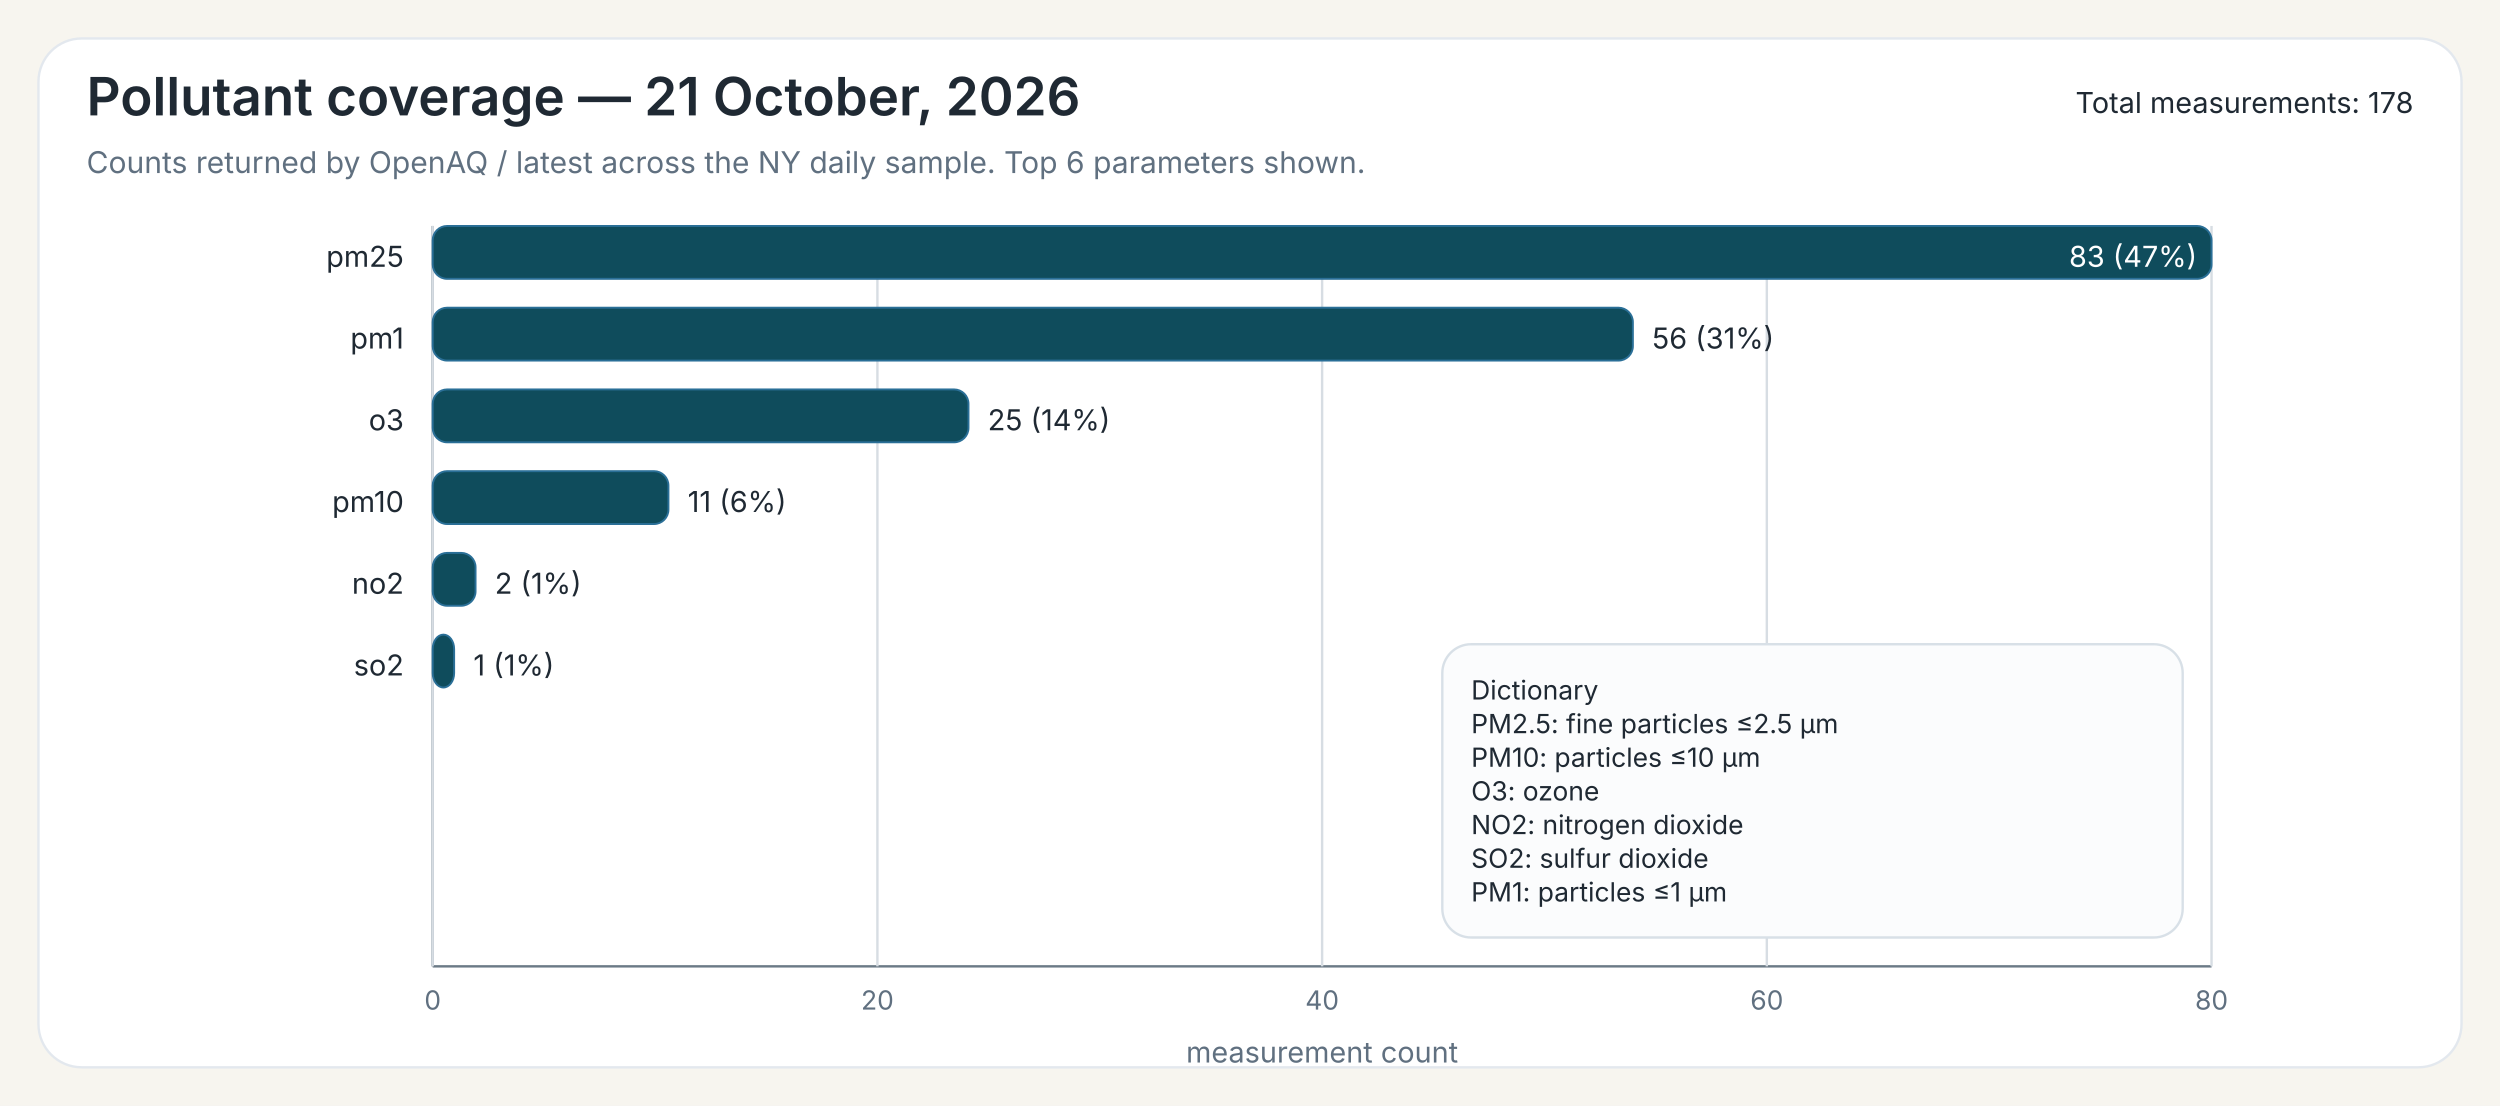
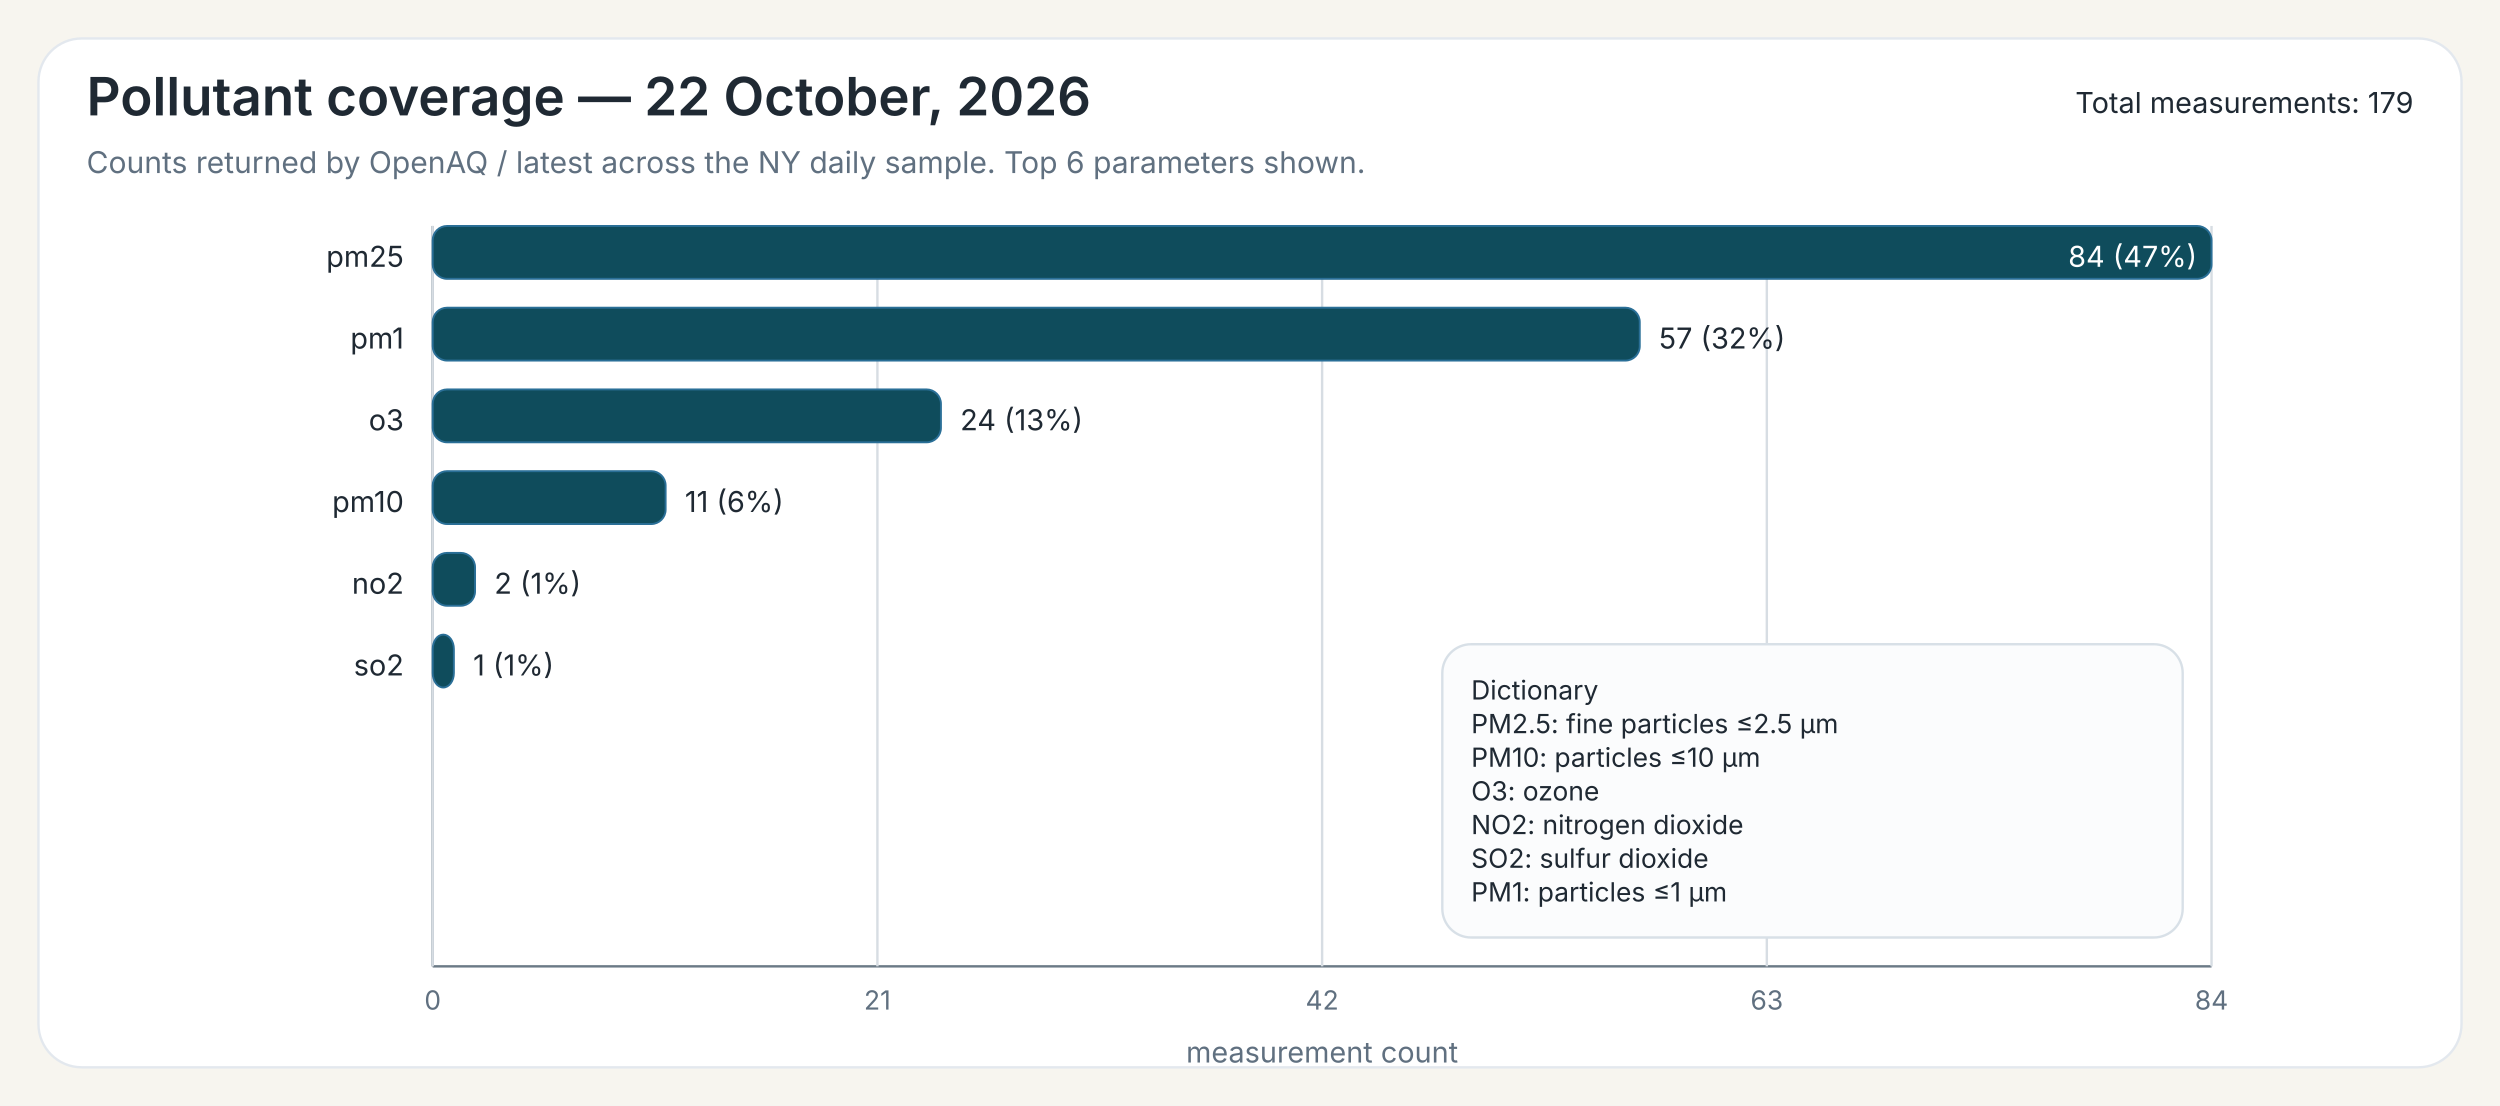
<svg xmlns="http://www.w3.org/2000/svg" width="1040" height="460">
  <rect x="0" y="0" width="1040" height="460" fill="#F7F5EF" />
  <rect x="16" y="16" width="1008" height="428" rx="18" ry="18" fill="#FFFFFF" stroke="#E3E8EE" stroke-width="1" />
-   <text x="36" y="48" font-family="Public Sans, Inter, Aptos, Segoe UI, Arial, sans-serif" font-size="22" font-weight="600" fill="#1F2933">Pollutant coverage — 21 October, 2026</text>
+   <text x="36" y="48" font-family="Public Sans, Inter, Aptos, Segoe UI, Arial, sans-serif" font-size="22" font-weight="600" fill="#1F2933">Pollutant coverage — 22 October, 2026</text>
  <text x="36" y="72" font-family="Public Sans, Inter, Aptos, Segoe UI, Arial, sans-serif" font-size="12.5" font-weight="400" fill="#607080">Counts returned by OpenAQ / latest across the NY daily sample. Top 6 parameters shown.</text>
-   <text x="1004" y="47" font-family="Public Sans, Inter, Aptos, Segoe UI, Arial, sans-serif" font-size="12" text-anchor="end" fill="#1F2933">Total measurements: 178</text>
+   <text x="1004" y="47" font-family="Public Sans, Inter, Aptos, Segoe UI, Arial, sans-serif" font-size="12" text-anchor="end" fill="#1F2933">Total measurements: 179</text>
  <line x1="180" y1="94" x2="180" y2="402" stroke="#6B7A86" stroke-width="1" />
  <line x1="180" y1="402" x2="920" y2="402" stroke="#6B7A86" stroke-width="1" />
  <line x1="180.00" y1="94" x2="180.00" y2="402" stroke="#D7DDE3" stroke-width="1" />
  <text x="180.00" y="420" font-family="Inter, Aptos, Segoe UI, Arial, sans-serif" font-size="11" text-anchor="middle" fill="#607080">0</text>
  <line x1="365.00" y1="94" x2="365.00" y2="402" stroke="#D7DDE3" stroke-width="1" />
-   <text x="365.00" y="420" font-family="Inter, Aptos, Segoe UI, Arial, sans-serif" font-size="11" text-anchor="middle" fill="#607080">20</text>
+   <text x="365.00" y="420" font-family="Inter, Aptos, Segoe UI, Arial, sans-serif" font-size="11" text-anchor="middle" fill="#607080">21</text>
  <line x1="550.00" y1="94" x2="550.00" y2="402" stroke="#D7DDE3" stroke-width="1" />
-   <text x="550.00" y="420" font-family="Inter, Aptos, Segoe UI, Arial, sans-serif" font-size="11" text-anchor="middle" fill="#607080">40</text>
+   <text x="550.00" y="420" font-family="Inter, Aptos, Segoe UI, Arial, sans-serif" font-size="11" text-anchor="middle" fill="#607080">42</text>
  <line x1="735.00" y1="94" x2="735.00" y2="402" stroke="#D7DDE3" stroke-width="1" />
-   <text x="735.00" y="420" font-family="Inter, Aptos, Segoe UI, Arial, sans-serif" font-size="11" text-anchor="middle" fill="#607080">60</text>
+   <text x="735.00" y="420" font-family="Inter, Aptos, Segoe UI, Arial, sans-serif" font-size="11" text-anchor="middle" fill="#607080">63</text>
  <line x1="920.00" y1="94" x2="920.00" y2="402" stroke="#D7DDE3" stroke-width="1" />
-   <text x="920.00" y="420" font-family="Inter, Aptos, Segoe UI, Arial, sans-serif" font-size="11" text-anchor="middle" fill="#607080">80</text>
+   <text x="920.00" y="420" font-family="Inter, Aptos, Segoe UI, Arial, sans-serif" font-size="11" text-anchor="middle" fill="#607080">84</text>
  <text x="550.00" y="442" font-family="Inter, Aptos, Segoe UI, Arial, sans-serif" font-size="12" text-anchor="middle" fill="#607080">measurement count</text>
  <text x="168" y="111" font-family="Inter, Aptos, Segoe UI, Arial, sans-serif" font-size="12" text-anchor="end" fill="#1F2933">pm25</text>
  <rect x="180" y="94" width="740.00" height="22" rx="6" ry="6" fill="#0F4C5C" stroke="#2A6F97" stroke-width="0.8" />
-   <text x="914.00" y="111" font-family="Inter, Aptos, Segoe UI, Arial, sans-serif" font-size="12" fill="white" text-anchor="end">83 (47%)</text>
+   <text x="914.00" y="111" font-family="Inter, Aptos, Segoe UI, Arial, sans-serif" font-size="12" fill="white" text-anchor="end">84 (47%)</text>
  <text x="168" y="145" font-family="Inter, Aptos, Segoe UI, Arial, sans-serif" font-size="12" text-anchor="end" fill="#1F2933">pm1</text>
-   <rect x="180" y="128" width="499.28" height="22" rx="6" ry="6" fill="#0F4C5C" stroke="#2A6F97" stroke-width="0.8" />
-   <text x="687.28" y="145" font-family="Inter, Aptos, Segoe UI, Arial, sans-serif" font-size="12" fill="#1F2933">56 (31%)</text>
+   <rect x="180" y="128" width="502.14" height="22" rx="6" ry="6" fill="#0F4C5C" stroke="#2A6F97" stroke-width="0.8" />
+   <text x="690.14" y="145" font-family="Inter, Aptos, Segoe UI, Arial, sans-serif" font-size="12" fill="#1F2933">57 (32%)</text>
  <text x="168" y="179" font-family="Inter, Aptos, Segoe UI, Arial, sans-serif" font-size="12" text-anchor="end" fill="#1F2933">o3</text>
-   <rect x="180" y="162" width="222.89" height="22" rx="6" ry="6" fill="#0F4C5C" stroke="#2A6F97" stroke-width="0.8" />
-   <text x="410.89" y="179" font-family="Inter, Aptos, Segoe UI, Arial, sans-serif" font-size="12" fill="#1F2933">25 (14%)</text>
+   <rect x="180" y="162" width="211.43" height="22" rx="6" ry="6" fill="#0F4C5C" stroke="#2A6F97" stroke-width="0.8" />
+   <text x="399.43" y="179" font-family="Inter, Aptos, Segoe UI, Arial, sans-serif" font-size="12" fill="#1F2933">24 (13%)</text>
  <text x="168" y="213" font-family="Inter, Aptos, Segoe UI, Arial, sans-serif" font-size="12" text-anchor="end" fill="#1F2933">pm10</text>
-   <rect x="180" y="196" width="98.07" height="22" rx="6" ry="6" fill="#0F4C5C" stroke="#2A6F97" stroke-width="0.8" />
-   <text x="286.07" y="213" font-family="Inter, Aptos, Segoe UI, Arial, sans-serif" font-size="12" fill="#1F2933">11 (6%)</text>
+   <rect x="180" y="196" width="96.90" height="22" rx="6" ry="6" fill="#0F4C5C" stroke="#2A6F97" stroke-width="0.8" />
+   <text x="284.90" y="213" font-family="Inter, Aptos, Segoe UI, Arial, sans-serif" font-size="12" fill="#1F2933">11 (6%)</text>
  <text x="168" y="247" font-family="Inter, Aptos, Segoe UI, Arial, sans-serif" font-size="12" text-anchor="end" fill="#1F2933">no2</text>
-   <rect x="180" y="230" width="17.83" height="22" rx="6" ry="6" fill="#0F4C5C" stroke="#2A6F97" stroke-width="0.8" />
-   <text x="205.83" y="247" font-family="Inter, Aptos, Segoe UI, Arial, sans-serif" font-size="12" fill="#1F2933">2 (1%)</text>
+   <rect x="180" y="230" width="17.62" height="22" rx="6" ry="6" fill="#0F4C5C" stroke="#2A6F97" stroke-width="0.8" />
+   <text x="205.62" y="247" font-family="Inter, Aptos, Segoe UI, Arial, sans-serif" font-size="12" fill="#1F2933">2 (1%)</text>
  <text x="168" y="281" font-family="Inter, Aptos, Segoe UI, Arial, sans-serif" font-size="12" text-anchor="end" fill="#1F2933">so2</text>
-   <rect x="180" y="264" width="8.92" height="22" rx="6" ry="6" fill="#0F4C5C" stroke="#2A6F97" stroke-width="0.8" />
-   <text x="196.92" y="281" font-family="Inter, Aptos, Segoe UI, Arial, sans-serif" font-size="12" fill="#1F2933">1 (1%)</text>
+   <rect x="180" y="264" width="8.81" height="22" rx="6" ry="6" fill="#0F4C5C" stroke="#2A6F97" stroke-width="0.8" />
+   <text x="196.81" y="281" font-family="Inter, Aptos, Segoe UI, Arial, sans-serif" font-size="12" fill="#1F2933">1 (1%)</text>
  <rect x="600.00" y="268.00" width="308" height="122" rx="12" ry="12" fill="#FBFCFD" stroke="#D8E0E7" stroke-width="1" />
  <text x="612.00" y="291.00" font-family="Inter, Aptos, Segoe UI, Arial, sans-serif" font-size="11" fill="#1F2933">Dictionary</text>
  <text x="612.00" y="305.00" font-family="Inter, Aptos, Segoe UI, Arial, sans-serif" font-size="11" fill="#1F2933">PM2.5: fine particles ≤2.5 µm</text>
  <text x="612.00" y="319.00" font-family="Inter, Aptos, Segoe UI, Arial, sans-serif" font-size="11" fill="#1F2933">PM10: particles ≤10 µm</text>
  <text x="612.00" y="333.00" font-family="Inter, Aptos, Segoe UI, Arial, sans-serif" font-size="11" fill="#1F2933">O3: ozone</text>
  <text x="612.00" y="347.00" font-family="Inter, Aptos, Segoe UI, Arial, sans-serif" font-size="11" fill="#1F2933">NO2: nitrogen dioxide</text>
  <text x="612.00" y="361.00" font-family="Inter, Aptos, Segoe UI, Arial, sans-serif" font-size="11" fill="#1F2933">SO2: sulfur dioxide</text>
  <text x="612.00" y="375.00" font-family="Inter, Aptos, Segoe UI, Arial, sans-serif" font-size="11" fill="#1F2933">PM1: particles ≤1 µm</text>
</svg>
